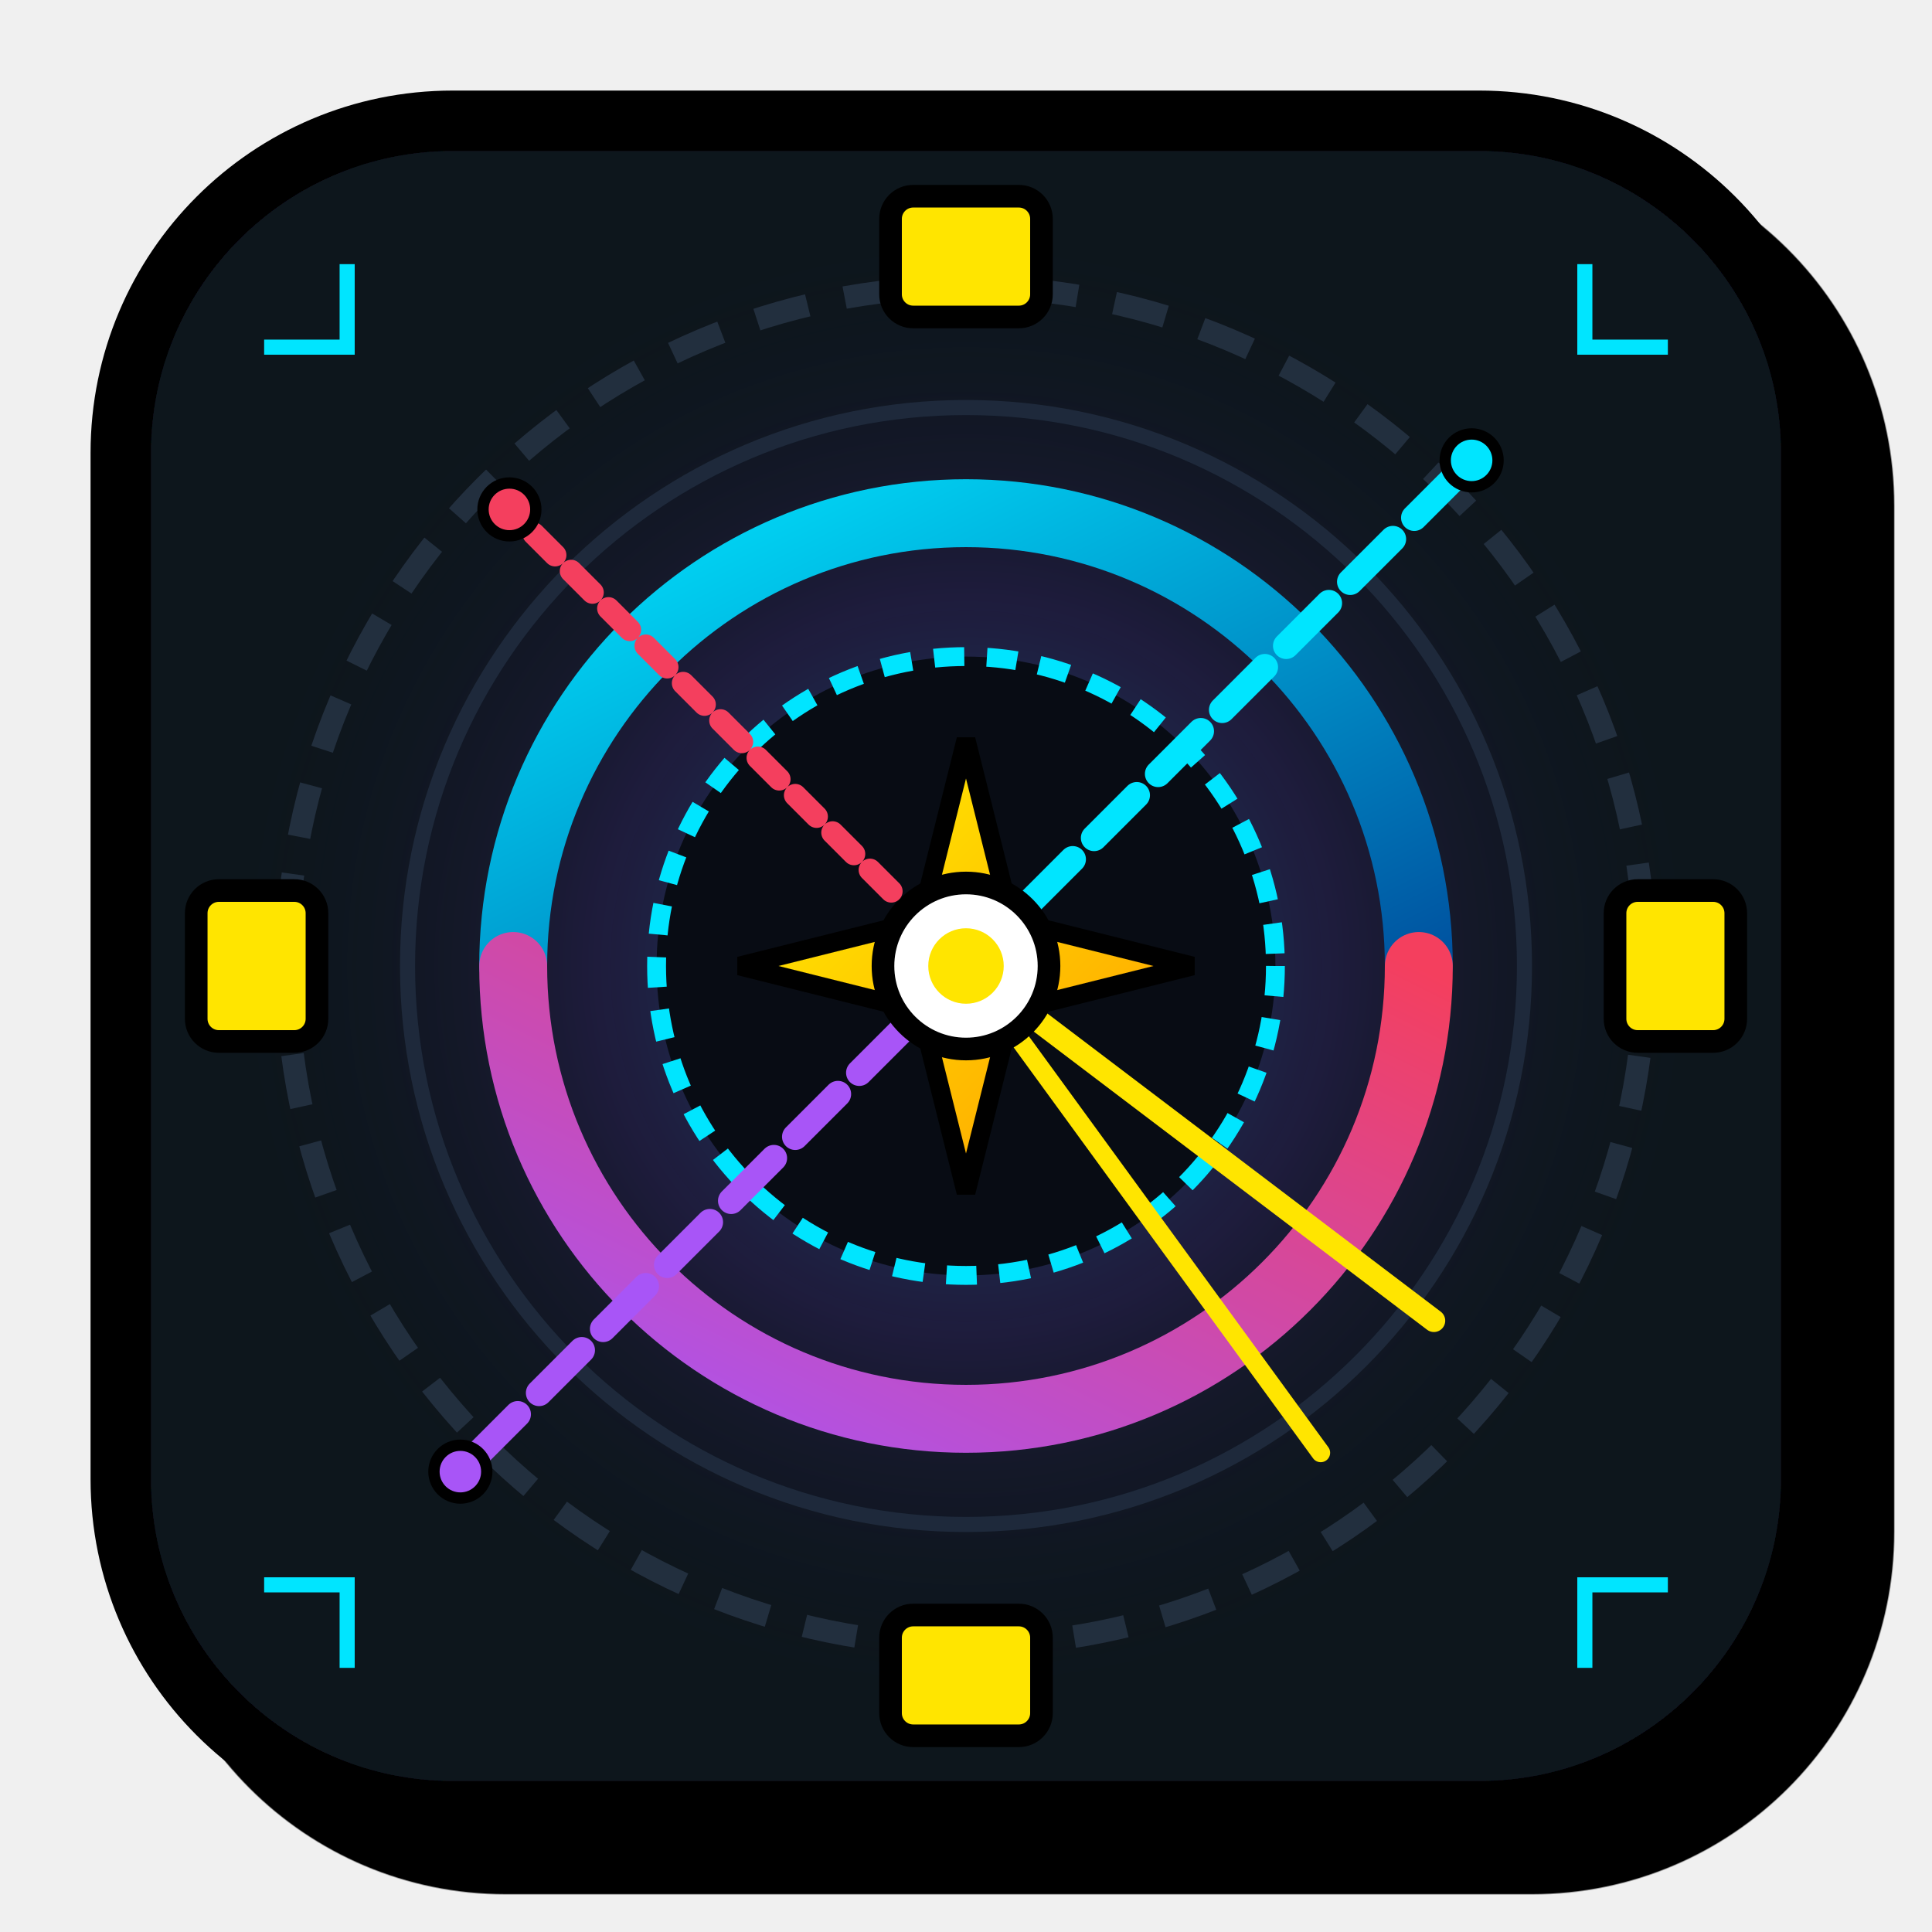
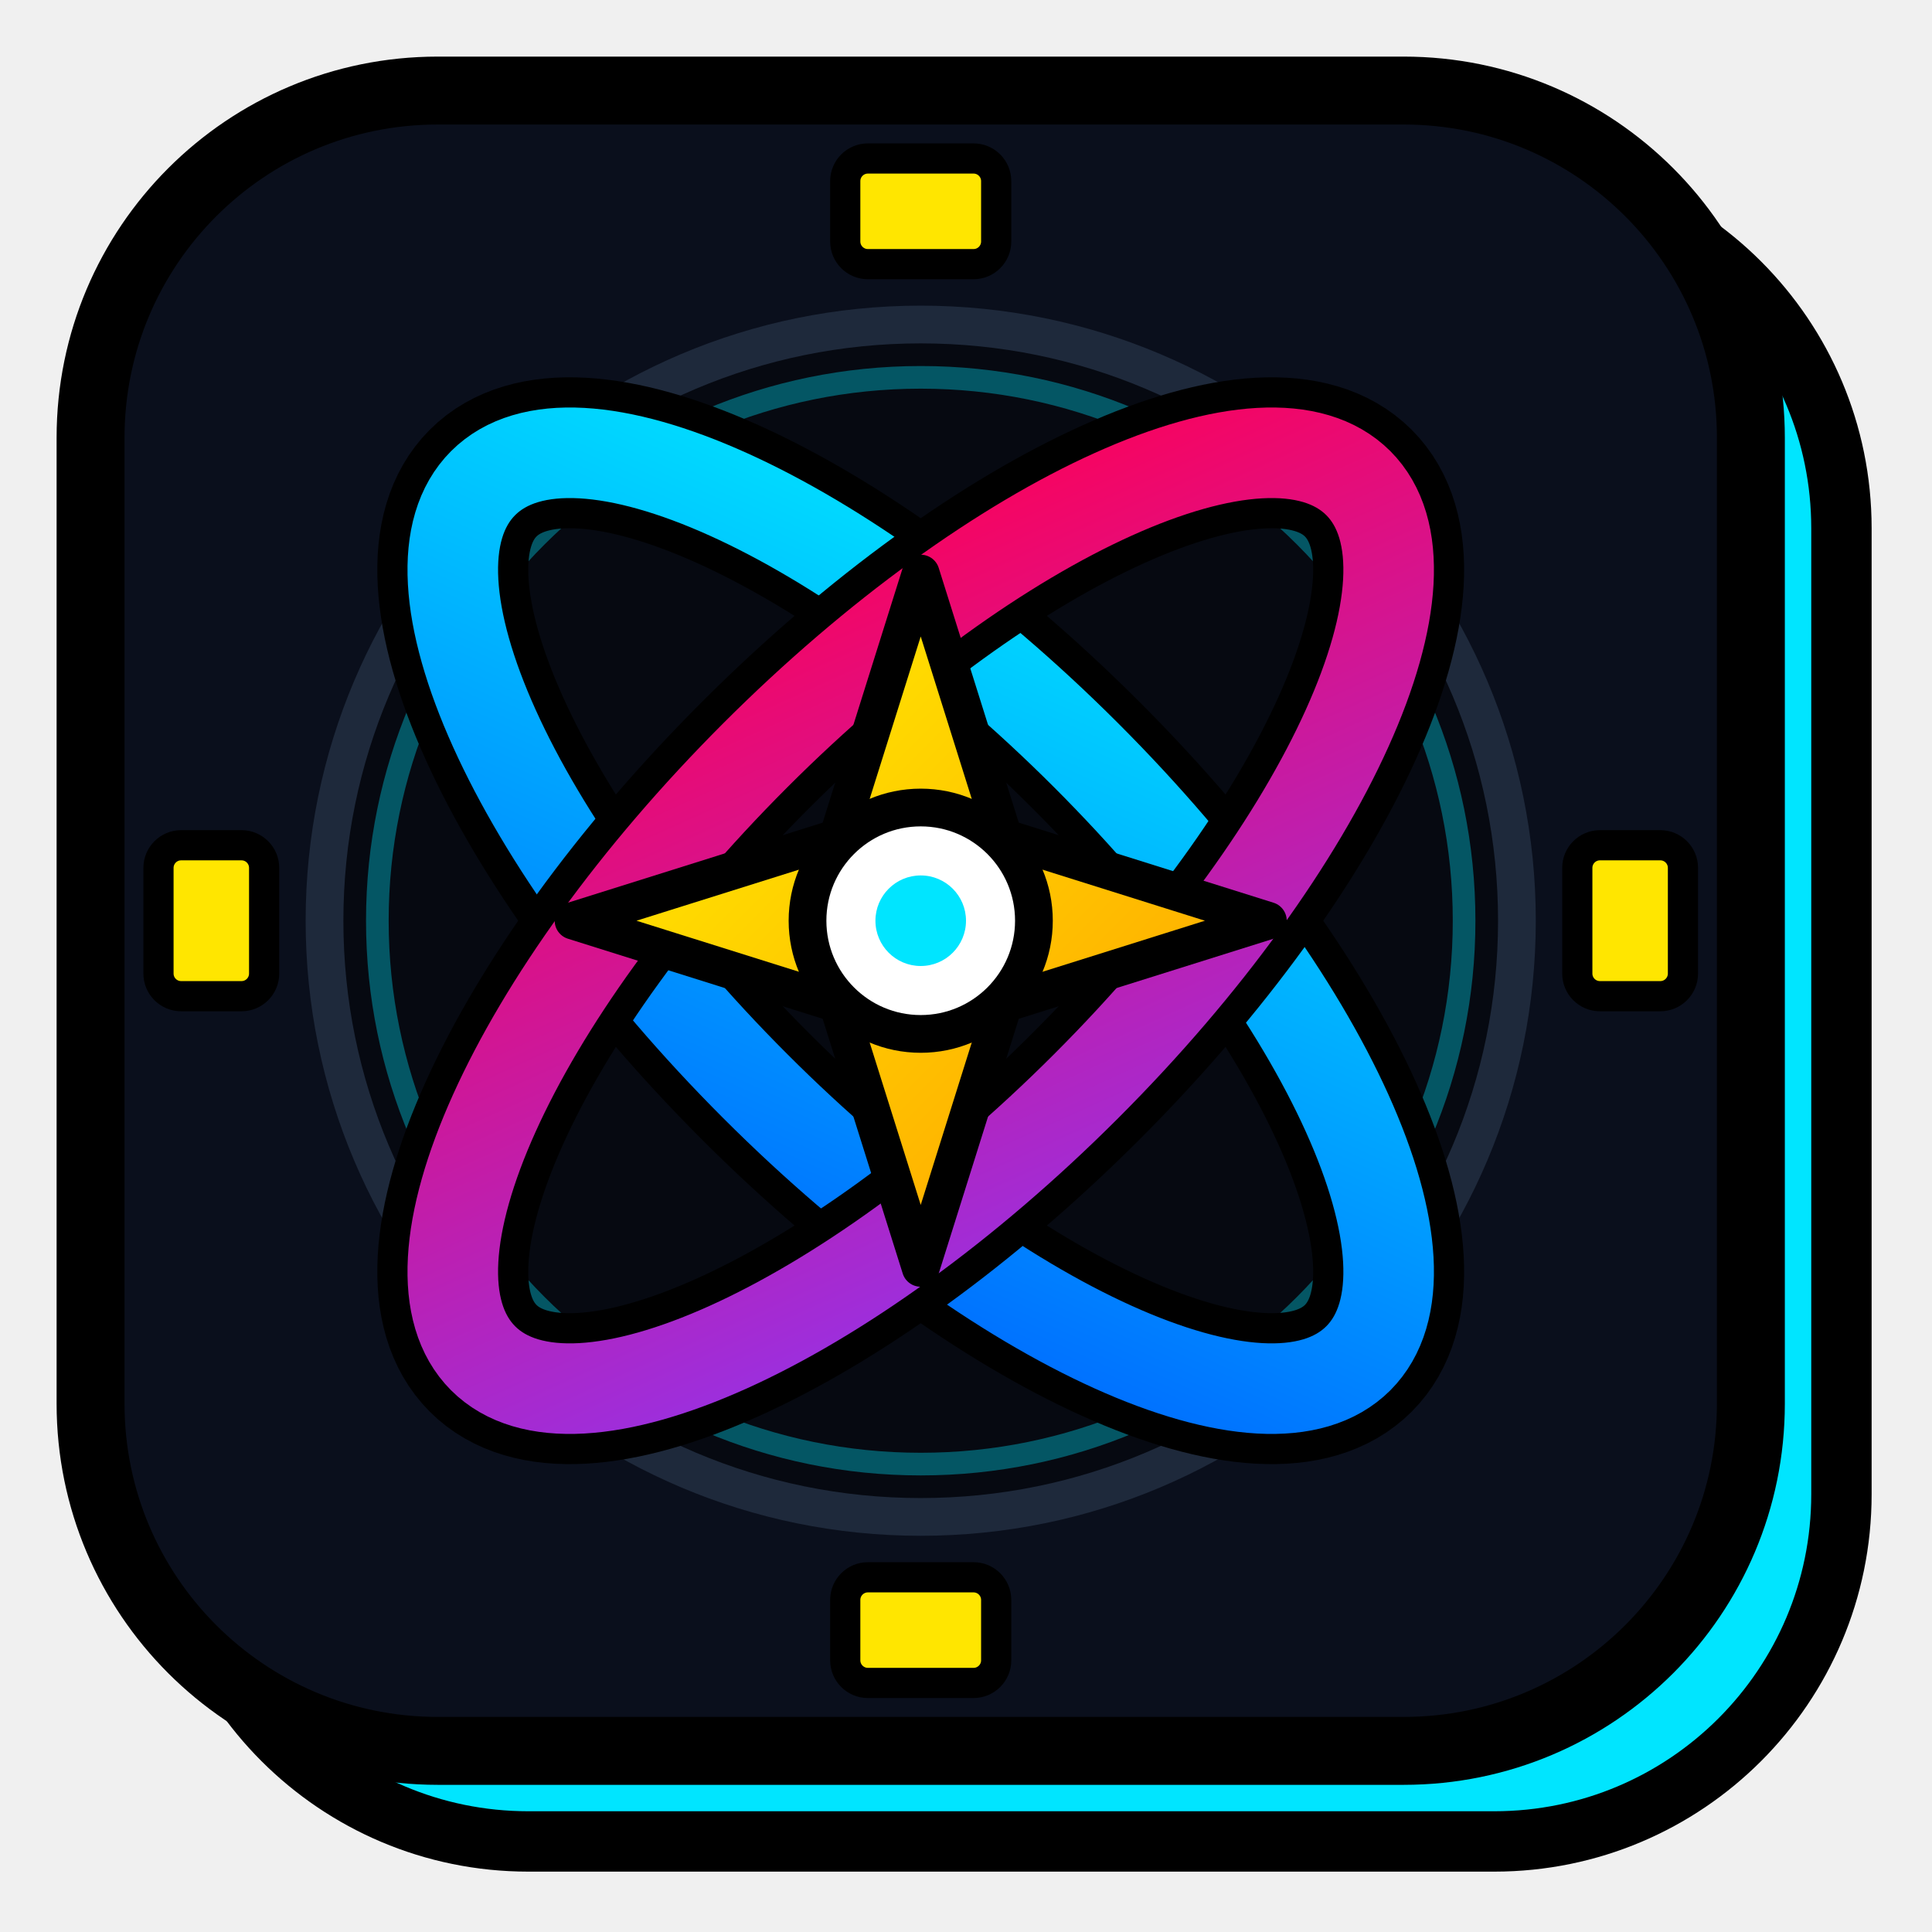
<svg xmlns="http://www.w3.org/2000/svg" viewBox="0 0 512 512" width="100%" height="100%">
  <defs>
-     <radialGradient id="coreGlow" cx="50%" cy="50%" r="50%">
-       <stop offset="0%" stop-color="#00E5FF" stop-opacity="0.35" />
-       <stop offset="50%" stop-color="#7C3AED" stop-opacity="0.15" />
-       <stop offset="100%" stop-color="#0B0F17" stop-opacity="0" />
-     </radialGradient>
-     <linearGradient id="beamCyan" x1="0%" y1="0%" x2="100%" y2="100%">
+     <linearGradient id="cyanOrbit" x1="0%" y1="0%" x2="100%" y2="100%">
      <stop offset="0%" stop-color="#00E5FF" />
-       <stop offset="100%" stop-color="#0053A0" />
+       <stop offset="100%" stop-color="#0066FF" />
    </linearGradient>
-     <linearGradient id="beamMagenta" x1="100%" y1="0%" x2="0%" y2="100%">
-       <stop offset="0%" stop-color="#F43F5E" />
-       <stop offset="100%" stop-color="#A855F7" />
+     <linearGradient id="magentaOrbit" x1="100%" y1="0%" x2="0%" y2="100%">
+       <stop offset="0%" stop-color="#FF0055" />
+       <stop offset="100%" stop-color="#9333EA" />
    </linearGradient>
-     <linearGradient id="goldGlow" x1="0%" y1="0%" x2="100%" y2="100%">
-       <stop offset="0%" stop-color="#FFF500" />
+     <linearGradient id="vertexGold" x1="0%" y1="0%" x2="100%" y2="100%">
+       <stop offset="0%" stop-color="#FFF700" />
      <stop offset="100%" stop-color="#FF9900" />
    </linearGradient>
-     <filter id="neoShadow" x="-10%" y="-10%" width="130%" height="130%">
-       <feDropShadow dx="14" dy="14" stdDeviation="0" flood-color="#000000" />
-     </filter>
  </defs>
-   <rect x="32" y="32" width="448" height="448" rx="88" fill="#0E131F" stroke="#000000" stroke-width="16" filter="url(#neoShadow)" />
-   <circle cx="256" cy="256" r="200" fill="url(#coreGlow)" />
-   <circle cx="256" cy="256" r="180" fill="none" stroke="#222F3E" stroke-width="6" stroke-dasharray="14 10" />
-   <circle cx="256" cy="256" r="148" fill="none" stroke="#1E293B" stroke-width="4" />
-   <rect x="236" y="52" width="40" height="32" rx="6" fill="#FFE500" stroke="#000000" stroke-width="6" />
-   <rect x="236" y="428" width="40" height="32" rx="6" fill="#FFE500" stroke="#000000" stroke-width="6" />
-   <rect x="52" y="236" width="32" height="40" rx="6" fill="#FFE500" stroke="#000000" stroke-width="6" />
-   <rect x="428" y="236" width="32" height="40" rx="6" fill="#FFE500" stroke="#000000" stroke-width="6" />
-   <path d="M 136 256 A 120 120 0 1 1 376 256" fill="none" stroke="url(#beamCyan)" stroke-width="18" stroke-linecap="round" />
-   <path d="M 376 256 A 120 120 0 1 1 136 256" fill="none" stroke="url(#beamMagenta)" stroke-width="18" stroke-linecap="round" />
-   <circle cx="256" cy="256" r="82" fill="#080C14" stroke="#00E5FF" stroke-width="5" stroke-dasharray="8 6" />
-   <line x1="256" y1="256" x2="390" y2="122" stroke="#00E5FF" stroke-width="7" stroke-linecap="round" stroke-dasharray="16 8" />
-   <circle cx="390" cy="122" r="7" fill="#00E5FF" stroke="#000000" stroke-width="3" />
-   <line x1="256" y1="256" x2="380" y2="350" stroke="#FFE500" stroke-width="6" stroke-linecap="round" />
-   <line x1="256" y1="256" x2="350" y2="385" stroke="#FFE500" stroke-width="5" stroke-linecap="round" />
-   <line x1="256" y1="256" x2="122" y2="390" stroke="#A855F7" stroke-width="7" stroke-linecap="round" stroke-dasharray="16 8" />
-   <circle cx="122" cy="390" r="7" fill="#A855F7" stroke="#000000" stroke-width="3" />
-   <line x1="256" y1="256" x2="135" y2="135" stroke="#F43F5E" stroke-width="6" stroke-linecap="round" stroke-dasharray="8 6" />
-   <circle cx="135" cy="135" r="7" fill="#F43F5E" stroke="#000000" stroke-width="3" />
-   <path d="M 256 196 L 268 244 L 316 256 L 268 268 L 256 316 L 244 268 L 196 256 L 244 244 Z" fill="url(#goldGlow)" stroke="#000000" stroke-width="5" />
-   <circle cx="256" cy="256" r="22" fill="#FFFFFF" stroke="#000000" stroke-width="6" />
-   <circle cx="256" cy="256" r="10" fill="#FFE500" />
-   <path d="M 72 92 L 92 92 M 92 72 L 92 92" stroke="#00E5FF" stroke-width="4" stroke-linecap="square" />
-   <path d="M 440 92 L 420 92 M 420 72 L 420 92" stroke="#00E5FF" stroke-width="4" stroke-linecap="square" />
-   <path d="M 72 420 L 92 420 M 92 440 L 92 420" stroke="#00E5FF" stroke-width="4" stroke-linecap="square" />
-   <path d="M 440 420 L 420 420 M 420 440 L 420 420" stroke="#00E5FF" stroke-width="4" stroke-linecap="square" />
+   <rect x="48" y="48" width="440" height="440" rx="92" fill="#00E5FF" stroke="#000000" stroke-width="16" />
+   <rect x="24" y="24" width="440" height="440" rx="92" fill="#0A0F1C" stroke="#000000" stroke-width="18" />
+   <circle cx="244" cy="244" r="158" fill="#060911" stroke="#1E293B" stroke-width="10" />
+   <circle cx="244" cy="244" r="144" fill="none" stroke="#00E5FF" stroke-width="6" stroke-opacity="0.35" />
+   <rect x="224" y="42" width="40" height="28" rx="6" fill="#FFE600" stroke="#000000" stroke-width="8" />
+   <rect x="224" y="418" width="40" height="28" rx="6" fill="#FFE600" stroke="#000000" stroke-width="8" />
+   <rect x="42" y="224" width="28" height="40" rx="6" fill="#FFE600" stroke="#000000" stroke-width="8" />
+   <rect x="418" y="224" width="28" height="40" rx="6" fill="#FFE600" stroke="#000000" stroke-width="8" />
+   <g transform="rotate(45 244 244)">
+     <ellipse cx="244" cy="244" rx="164" ry="62" fill="none" stroke="#000000" stroke-width="40" />
+     <ellipse cx="244" cy="244" rx="164" ry="62" fill="none" stroke="url(#cyanOrbit)" stroke-width="24" />
+   </g>
+   <g transform="rotate(-45 244 244)">
+     <ellipse cx="244" cy="244" rx="164" ry="62" fill="none" stroke="#000000" stroke-width="40" />
+     <ellipse cx="244" cy="244" rx="164" ry="62" fill="none" stroke="url(#magentaOrbit)" stroke-width="24" />
+   </g>
+   <path d="M 244 152 L 266 222 L 336 244 L 266 266 L 244 336 L 222 266 L 152 244 L 222 222 Z" fill="url(#vertexGold)" stroke="#000000" stroke-width="10" stroke-linejoin="round" />
+   <circle cx="244" cy="244" r="30" fill="#FFFFFF" stroke="#000000" stroke-width="10" />
+   <circle cx="244" cy="244" r="12" fill="#00E5FF" />
</svg>
